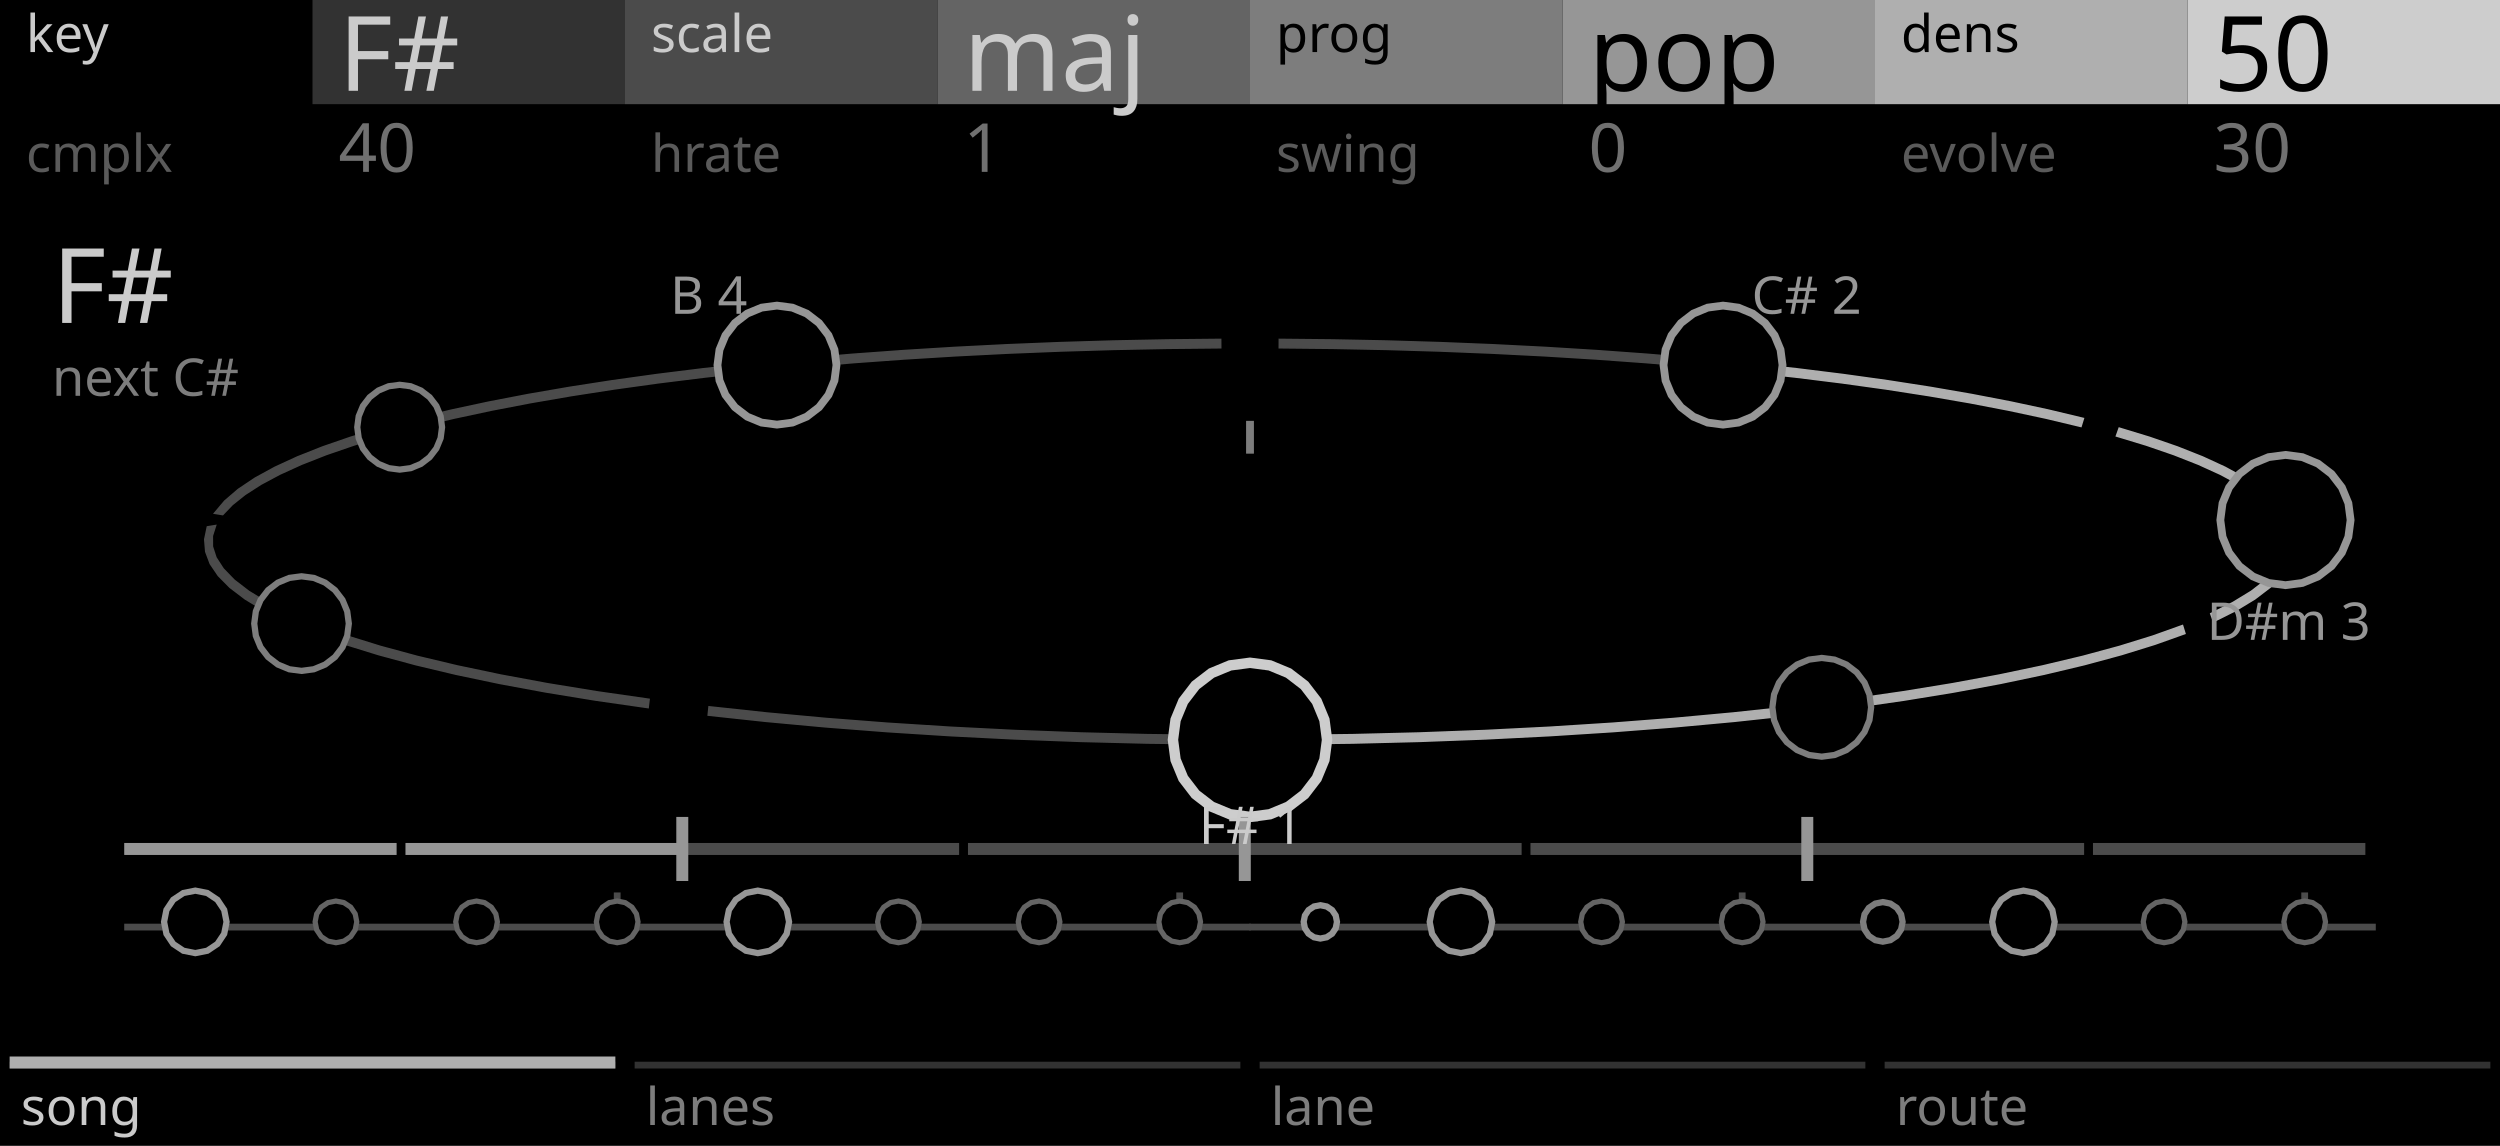
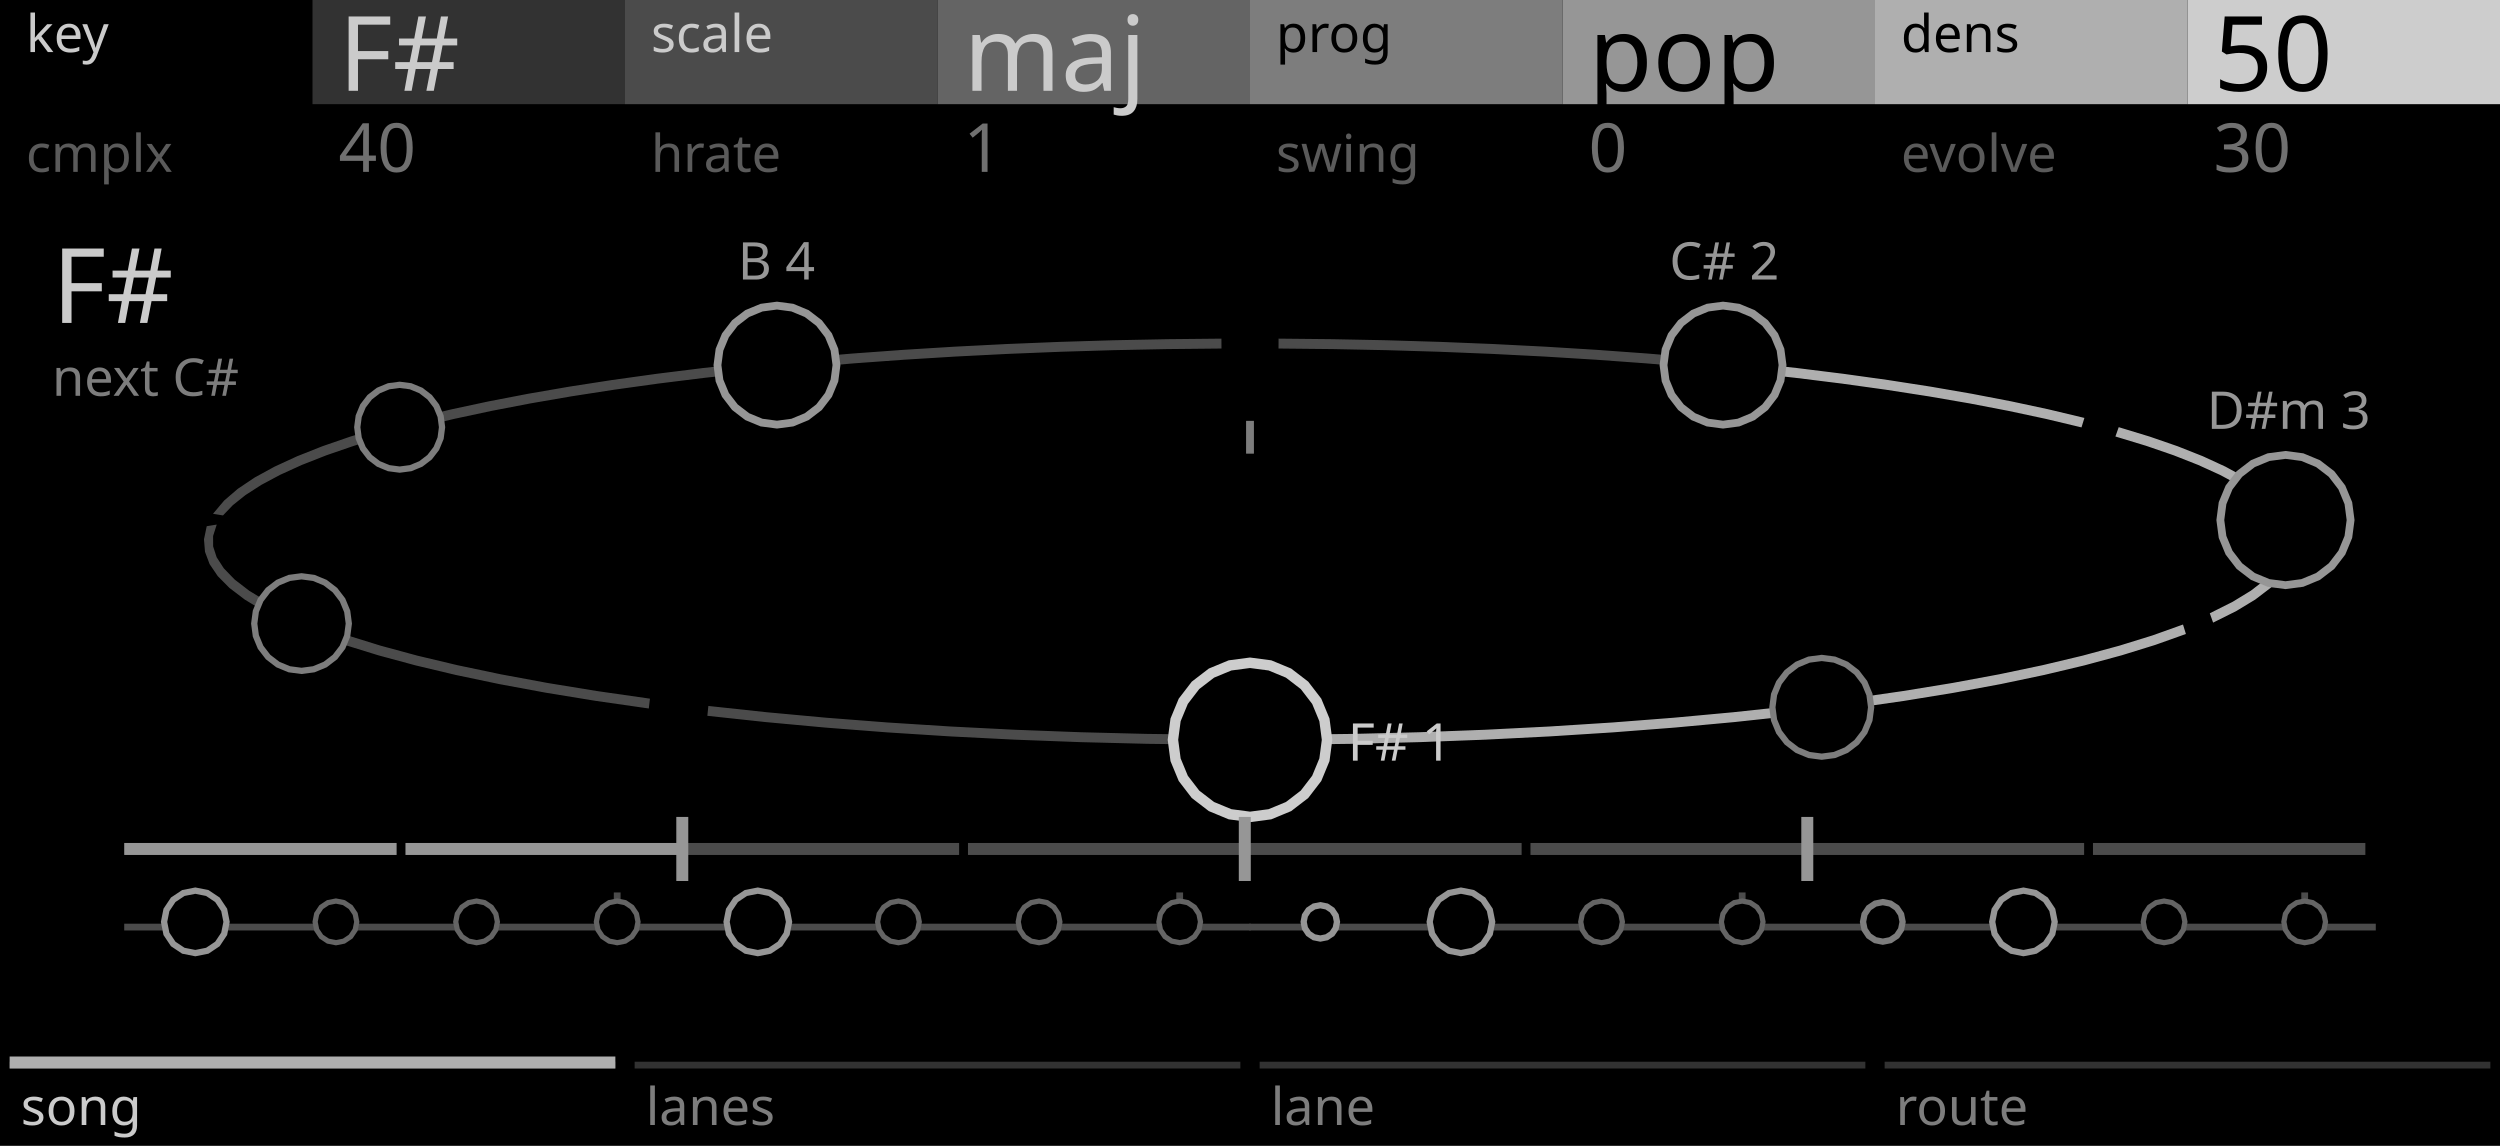
<svg xmlns="http://www.w3.org/2000/svg" width="480" height="220" viewBox="0 0 480 220">
  <g id="preview_canvas">
    <rect x="0" y="0" width="480" height="220" fill="#000000" stroke="none" />
  </g>
  <g id="preview_header">
    <rect x="0" y="0" width="60" height="20" fill="#000000" stroke="none" />
    <rect x="60" y="0" width="60" height="20" fill="#323232" stroke="none" />
    <rect x="120" y="0" width="60" height="20" fill="#4B4B4B" stroke="none" />
    <rect x="180" y="0" width="60" height="20" fill="#646464" stroke="none" />
    <rect x="240" y="0" width="60" height="20" fill="#7D7D7D" stroke="none" />
    <rect x="300" y="0" width="60" height="20" fill="#969696" stroke="none" />
    <rect x="360" y="0" width="60" height="20" fill="#AFAFAF" stroke="none" />
    <rect x="420" y="0" width="60" height="20" fill="#CDCDCD" stroke="none" />
    <text transform="matrix(1 0 0 1 5 10)" fill="#CBCBCB" stroke="none" font-family="UniversNextPro-Light" font-size="10px">key</text>
    <text transform="matrix(1 0 0 1 65 17.44)" fill="#CBCBCB" stroke="none" font-family="UniversNextPro-Light" font-size="20px">F#</text>
    <text transform="matrix(1 0 0 1 5 33)" fill="#5A5A5A" stroke="none" font-family="UniversNextPro-Light" font-size="10px">cmplx</text>
    <text transform="matrix(1 0 0 1 65 33)" fill="#707070" stroke="none" font-family="UniversNextPro-Light" font-size="13px">40</text>
    <text transform="matrix(1 0 0 1 125 10)" fill="#CBCBCB" stroke="none" font-family="UniversNextPro-Light" font-size="10px">scale</text>
    <text transform="matrix(1 0 0 1 185 17.44)" fill="#CBCBCB" stroke="none" font-family="UniversNextPro-Light" font-size="20px">maj</text>
    <text transform="matrix(1 0 0 1 125 33)" fill="#5A5A5A" stroke="none" font-family="UniversNextPro-Light" font-size="10px">hrate</text>
    <text transform="matrix(1 0 0 1 185 33)" fill="#707070" stroke="none" font-family="UniversNextPro-Light" font-size="13px">1</text>
    <text transform="matrix(1 0 0 1 245 10)" fill="#000000" stroke="none" font-family="UniversNextPro-Light" font-size="10px">prog</text>
    <text transform="matrix(1 0 0 1 305 17.44)" fill="#000000" stroke="none" font-family="UniversNextPro-Light" font-size="20px">pop</text>
    <text transform="matrix(1 0 0 1 245 33)" fill="#5A5A5A" stroke="none" font-family="UniversNextPro-Light" font-size="10px">swing</text>
    <text transform="matrix(1 0 0 1 305 33)" fill="#707070" stroke="none" font-family="UniversNextPro-Light" font-size="13px">0</text>
    <text transform="matrix(1 0 0 1 365 10)" fill="#000000" stroke="none" font-family="UniversNextPro-Light" font-size="10px">dens</text>
    <text transform="matrix(1 0 0 1 425 17.44)" fill="#000000" stroke="none" font-family="UniversNextPro-Light" font-size="20px">50</text>
    <text transform="matrix(1 0 0 1 365 33)" fill="#5A5A5A" stroke="none" font-family="UniversNextPro-Light" font-size="10px">evolve</text>
    <text transform="matrix(1 0 0 1 425 33)" fill="#707070" stroke="none" font-family="UniversNextPro-Light" font-size="13px">30</text>
  </g>
  <path id="cond_palette_0" d="M 700 300 L 704 300 L 704 304 Z" fill="#000000" stroke="#000000" stroke-width="0.2" />
  <path id="cond_palette_1" d="M 708 300 L 712 300 L 712 304 Z" fill="#323232" stroke="#323232" stroke-width="0.3" />
  <path id="cond_palette_2" d="M 716 300 L 720 300 L 720 304 Z" fill="#4B4B4B" stroke="#4B4B4B" stroke-width="0.3" />
  <path id="cond_palette_3" d="M 724 300 L 728 300 L 728 304 Z" fill="#646464" stroke="#646464" stroke-width="0.3" />
  <path id="cond_palette_4" d="M 732 300 L 736 300 L 736 304 Z" fill="#7D7D7D" stroke="#7D7D7D" stroke-width="0.3" />
  <path id="cond_palette_5" d="M 740 300 L 744 300 L 744 304 Z" fill="#969696" stroke="#969696" stroke-width="0.3" />
  <path id="cond_palette_6" d="M 748 300 L 752 300 L 752 304 Z" fill="#AFAFAF" stroke="#AFAFAF" stroke-width="0.3" />
  <path id="cond_palette_7" d="M 756 300 L 760 300 L 760 304 Z" fill="#CDCDCD" stroke="#CDCDCD" stroke-width="0.3" />
  <path id="cond_palette_8" d="M 764 300 L 768 300 L 768 304 Z" fill="#000000" stroke="#4B4B4B" stroke-width="1" />
  <path id="cond_palette_9" d="M 772 300 L 776 300 L 776 304 Z" fill="#000000" stroke="#646464" stroke-width="1" />
  <path id="cond_palette_10" d="M 780 300 L 784 300 L 784 304 Z" fill="#000000" stroke="#7D7D7D" stroke-width="1.2" />
  <path id="cond_palette_11" d="M 788 300 L 792 300 L 792 304 Z" fill="#000000" stroke="#969696" stroke-width="1.2" />
  <path id="cond_palette_12" d="M 796 300 L 800 300 L 800 304 Z" fill="#000000" stroke="#AFAFAF" stroke-width="1.2" />
  <path id="cond_palette_13" d="M 804 300 L 808 300 L 808 304 Z" fill="#000000" stroke="#969696" stroke-width="1.5" />
  <path id="cond_palette_14" d="M 812 300 L 816 300 L 816 304 Z" fill="#000000" stroke="#CDCDCD" stroke-width="2" />
  <path id="cond_palette_15" d="M 820 300 L 824 300 L 824 304 Z" fill="#000000" stroke="#CDCDCD" stroke-width="1.2" />
  <path d="M 2 204 L 118 204 L 118 205 L 2 205 Z" fill="#323232" stroke="#323232" stroke-width="0.3" />
  <path d="M 122 204 L 238 204 L 238 205 L 122 205 Z" fill="#323232" stroke="#323232" stroke-width="0.3" />
  <path d="M 242 204 L 358 204 L 358 205 L 242 205 Z" fill="#323232" stroke="#323232" stroke-width="0.3" />
  <path d="M 362 204 L 478 204 L 478 205 L 362 205 Z" fill="#323232" stroke="#323232" stroke-width="0.3" />
  <path id="cond_node_8" transform="matrix(1 0 0 1 245.635 65.168)" d="M 0 0 L 10.319 0.106 L 20.6 0.313 L 30.82 0.622 L 40.955 1.031 L 50.98 1.54 L 60.87 2.148 L 70.602 2.855 L 80.151 3.659 L 79.989 5.251 L 70.462 4.449 L 60.75 3.744 L 50.879 3.137 L 40.873 2.629 L 30.757 2.221 L 20.555 1.913 L 10.292 1.706 L -0.01 1.6 Z" fill="#4B4B4B" stroke="#4B4B4B" stroke-width="0.3" />
  <path id="cond_node_9" transform="matrix(1 0 0 1 335.967 69.815)" d="M 0 0 L 9.087 1.004 L 17.915 2.102 L 26.458 3.29 L 34.693 4.569 L 42.593 5.935 L 50.136 7.387 L 57.295 8.921 L 64.047 10.536 L 63.578 12.066 L 56.877 10.466 L 49.763 8.943 L 42.26 7.5 L 34.394 6.141 L 26.191 4.868 L 17.676 3.684 L 8.875 2.59 L -0.187 1.589 Z" fill="#AFAFAF" stroke="#AFAFAF" stroke-width="0.3" />
  <path id="cond_node_10" transform="matrix(1 0 0 1 406.887 82.201)" d="M 0 0 L 5.824 1.774 L 11.169 3.622 L 16.013 5.541 L 20.336 7.533 L 24.117 9.6 L 27.335 11.751 L 29.956 13.998 L 31.934 16.341 L 30.355 16.602 L 28.508 14.678 L 26.071 12.733 L 23.036 10.779 L 19.41 8.838 L 15.216 6.929 L 10.476 5.064 L 5.218 3.255 L -0.534 1.508 Z" fill="#AFAFAF" stroke="#AFAFAF" stroke-width="0.3" />
  <path id="cond_node_11" transform="matrix(1 0 0 1 440.183 101.164)" d="M 0 0 L 0.502 2.399 L 0.31 4.756 L -0.56 7.07 L -2.106 9.35 L -4.335 11.601 L -7.254 13.824 L -10.869 16.015 L -15.181 18.169 L -15.715 16.661 L -11.475 14.535 L -7.947 12.382 L -5.132 10.214 L -3.031 8.045 L -1.641 5.891 L -0.953 3.774 L -0.946 1.719 L -1.579 -0.261 Z" fill="#AFAFAF" stroke="#AFAFAF" stroke-width="0.3" />
  <path id="cond_node_12" transform="matrix(1 0 0 1 419.507 121.632)" d="M 0 0 L -5.756 2.052 L -12.189 4.043 L -19.286 5.965 L -27.027 7.807 L -35.391 9.563 L -44.352 11.224 L -53.881 12.781 L -63.943 14.227 L -64.13 12.638 L -54.093 11.195 L -44.591 9.642 L -35.658 7.986 L -27.326 6.236 L -19.619 4.4 L -12.562 2.487 L -6.174 0.508 L -0.469 -1.53 Z" fill="#AFAFAF" stroke="#AFAFAF" stroke-width="0.3" />
  <path id="cond_node_13" transform="matrix(1 0 0 1 344.023 137.301)" d="M 0 0 L -11.053 1.189 L -22.514 2.246 L -34.335 3.163 L -46.465 3.937 L -58.853 4.563 L -71.444 5.038 L -84.181 5.358 L -97.009 5.522 L -97.018 3.922 L -84.209 3.758 L -71.489 3.439 L -58.916 2.965 L -46.546 2.34 L -34.435 1.567 L -22.634 0.65 L -11.194 -0.405 L -0.162 -1.592 Z" fill="#AFAFAF" stroke="#AFAFAF" stroke-width="0.3" />
  <path id="cond_node_14" transform="matrix(1 0 0 1 232.986 142.823)" d="M 0 0 L -12.827 -0.164 L -25.565 -0.484 L -38.156 -0.959 L -50.544 -1.585 L -62.674 -2.359 L -74.495 -3.277 L -85.955 -4.333 L -97.009 -5.522 L -96.847 -7.114 L -85.815 -5.927 L -74.375 -4.872 L -62.574 -3.956 L -50.462 -3.183 L -38.093 -2.558 L -25.52 -2.084 L -12.8 -1.764 L 0.01 -1.6 Z" fill="#4B4B4B" stroke="#4B4B4B" stroke-width="0.3" />
  <path id="cond_node_15" transform="matrix(1 0 0 1 124.436 135.86)" d="M 0 0 L -10.062 -1.446 L -19.591 -3.003 L -28.552 -4.664 L -36.916 -6.42 L -44.657 -8.263 L -51.754 -10.184 L -58.187 -12.175 L -63.943 -14.227 L -63.474 -15.757 L -57.769 -13.719 L -51.381 -11.74 L -44.324 -9.827 L -36.617 -7.992 L -28.285 -6.241 L -19.352 -4.585 L -9.85 -3.032 L 0.187 -1.589 Z" fill="#4B4B4B" stroke="#4B4B4B" stroke-width="0.3" />
  <path id="cond_node_16" transform="matrix(1 0 0 1 54.998 119.334)" d="M 0 0 L -4.311 -2.154 L -7.926 -4.345 L -10.846 -6.568 L -13.075 -8.819 L -14.621 -11.099 L -15.49 -13.413 L -15.682 -15.77 L -15.181 -18.169 L -13.602 -18.43 L -14.234 -16.45 L -14.227 -14.395 L -13.539 -12.278 L -12.149 -10.125 L -10.049 -7.956 L -7.234 -5.788 L -3.705 -3.635 L 0.534 -1.508 Z" fill="#4B4B4B" stroke="#4B4B4B" stroke-width="0.3" />
  <path id="cond_node_17" transform="matrix(1 0 0 1 41.179 98.542)" d="M 0 0 L 1.978 -2.343 L 4.599 -4.589 L 7.816 -6.741 L 11.598 -8.808 L 15.921 -10.799 L 20.765 -12.719 L 26.11 -14.566 L 31.934 -16.341 L 32.468 -14.832 L 26.716 -13.085 L 21.457 -11.276 L 16.718 -9.412 L 12.523 -7.503 L 8.898 -5.562 L 5.862 -3.607 L 3.426 -1.662 L 1.579 0.261 Z" fill="#4B4B4B" stroke="#4B4B4B" stroke-width="0.3" />
  <path id="cond_node_18" transform="matrix(1 0 0 1 79.986 80.351)" d="M 0 0 L 6.752 -1.615 L 13.911 -3.149 L 21.454 -4.601 L 29.354 -5.967 L 37.589 -7.245 L 46.133 -8.434 L 54.96 -9.532 L 64.047 -10.536 L 64.234 -8.947 L 55.172 -7.946 L 46.371 -6.852 L 37.856 -5.668 L 29.653 -4.395 L 21.787 -3.036 L 14.284 -1.593 L 7.17 -0.07 L 0.469 1.53 Z" fill="#4B4B4B" stroke="#4B4B4B" stroke-width="0.3" />
  <path id="cond_node_19" transform="matrix(1 0 0 1 154.213 68.828)" d="M 0 0 L 9.549 -0.804 L 19.281 -1.511 L 29.172 -2.12 L 39.197 -2.629 L 49.331 -3.038 L 59.551 -3.346 L 69.833 -3.553 L 80.151 -3.659 L 80.161 -2.059 L 69.86 -1.954 L 59.596 -1.747 L 49.394 -1.439 L 39.278 -1.031 L 29.272 -0.523 L 19.401 0.084 L 9.69 0.789 L 0.162 1.592 Z" fill="#4B4B4B" stroke="#4B4B4B" stroke-width="0.3" />
  <path id="cond_node_24" transform="matrix(1 0 0 1 24 160)" d="M 0 2 L 52 2 L 52 4 L 0 4 Z" fill="#969696" stroke="#969696" stroke-width="0.3" />
  <path id="cond_node_25" transform="matrix(1 0 0 1 78 160)" d="M 0 2 L 52 2 L 52 4 L 0 4 Z" fill="#969696" stroke="#969696" stroke-width="0.3" />
  <path id="cond_node_26" transform="matrix(1 0 0 1 132 160)" d="M 0 2 L 52 2 L 52 4 L 0 4 Z" fill="#4B4B4B" stroke="#4B4B4B" stroke-width="0.3" />
  <path id="cond_node_27" transform="matrix(1 0 0 1 186 160)" d="M 0 2 L 52 2 L 52 4 L 0 4 Z" fill="#4B4B4B" stroke="#4B4B4B" stroke-width="0.3" />
  <path id="cond_node_28" transform="matrix(1 0 0 1 240 160)" d="M 0 2 L 52 2 L 52 4 L 0 4 Z" fill="#4B4B4B" stroke="#4B4B4B" stroke-width="0.3" />
  <path id="cond_node_29" transform="matrix(1 0 0 1 294 160)" d="M 0 2 L 52 2 L 52 4 L 0 4 Z" fill="#4B4B4B" stroke="#4B4B4B" stroke-width="0.3" />
  <path id="cond_node_30" transform="matrix(1 0 0 1 348 160)" d="M 0 2 L 52 2 L 52 4 L 0 4 Z" fill="#4B4B4B" stroke="#4B4B4B" stroke-width="0.3" />
  <path id="cond_node_31" transform="matrix(1 0 0 1 402 160)" d="M 0 2 L 52 2 L 52 4 L 0 4 Z" fill="#4B4B4B" stroke="#4B4B4B" stroke-width="0.3" />
  <path id="cond_node_64" transform="matrix(1 0 0 1 24 177.5)" d="M 0 0 L 13 0 L 13 -3 L 14 -3 L 14 0 L 40 0 L 40 -3 L 41 -3 L 41 0 L 67 0 L 67 -3 L 68 -3 L 68 0 L 94 0 L 94 -6 L 95 -6 L 95 0 L 121 0 L 121 -3 L 122 -3 L 122 0 L 148 0 L 148 -3 L 149 -3 L 149 0 L 175 0 L 175 -3 L 176 -3 L 176 0 L 202 0 L 202 -6 L 203 -6 L 203 0 L 216 0 L 216 1 L 0 1 Z" fill="#4B4B4B" stroke="#4B4B4B" stroke-width="0.3" />
  <path id="cond_node_65" transform="matrix(1 0 0 1 240 177.5)" d="M 0 0 L 13 0 L 13 -3 L 14 -3 L 14 0 L 40 0 L 40 -3 L 41 -3 L 41 0 L 67 0 L 67 -3 L 68 -3 L 68 0 L 94 0 L 94 -6 L 95 -6 L 95 0 L 121 0 L 121 -3 L 122 -3 L 122 0 L 148 0 L 148 -3 L 149 -3 L 149 0 L 175 0 L 175 -3 L 176 -3 L 176 0 L 202 0 L 202 -6 L 203 -6 L 203 0 L 216 0 L 216 1 L 0 1 Z" fill="#4B4B4B" stroke="#4B4B4B" stroke-width="0.3" />
  <path id="cond_node_82" transform="matrix(1 0 0 1 240 142.047)" d="M 0 -14.795 L 3.829 -14.291 L 7.398 -12.813 L 10.462 -10.462 L 12.813 -7.398 L 14.291 -3.829 L 14.795 0 L 14.291 3.829 L 12.813 7.398 L 10.462 10.462 L 7.398 12.813 L 3.829 14.291 L 0 14.795 L -3.829 14.291 L -7.398 12.813 L -10.462 10.462 L -12.813 7.398 L -14.291 3.829 L -14.795 0 L -14.291 -3.829 L -12.813 -7.398 L -10.462 -10.462 L -7.398 -12.813 L -3.829 -14.291 Z" fill="#000000" stroke="#CDCDCD" stroke-width="2" />
  <path id="cond_node_83" transform="matrix(1 0 0 1 57.893 119.73)" d="M 0 -9.08 L 2.35 -8.77 L 4.54 -7.863 L 6.42 -6.42 L 7.863 -4.54 L 8.77 -2.35 L 9.08 0 L 8.77 2.35 L 7.863 4.54 L 6.42 6.42 L 4.54 7.863 L 2.35 8.77 L 0 9.08 L -2.35 8.77 L -4.54 7.863 L -6.42 6.42 L -7.863 4.54 L -8.77 2.35 L -9.08 0 L -8.77 -2.35 L -7.863 -4.54 L -6.42 -6.42 L -4.54 -7.863 L -2.35 -8.77 Z" fill="#000000" stroke="#7D7D7D" stroke-width="1.2" />
  <path id="cond_node_84" transform="matrix(1 0 0 1 76.734 82.024)" d="M 0 -8.14 L 2.107 -7.863 L 4.07 -7.05 L 5.756 -5.756 L 7.05 -4.07 L 7.863 -2.107 L 8.14 0 L 7.863 2.107 L 7.05 4.07 L 5.756 5.756 L 4.07 7.05 L 2.107 7.863 L 0 8.14 L -2.107 7.863 L -4.07 7.05 L -5.756 5.756 L -7.05 4.07 L -7.863 2.107 L -8.14 0 L -7.863 -2.107 L -7.05 -4.07 L -5.756 -5.756 L -4.07 -7.05 L -2.107 -7.863 Z" fill="#000000" stroke="#7D7D7D" stroke-width="1.2" />
  <path id="cond_node_85" transform="matrix(1 0 0 1 149.178 70.102)" d="M 0 -11.425 L 2.957 -11.036 L 5.713 -9.895 L 8.079 -8.079 L 9.895 -5.713 L 11.036 -2.957 L 11.425 0 L 11.036 2.957 L 9.895 5.713 L 8.079 8.079 L 5.713 9.895 L 2.957 11.036 L 0 11.425 L -2.957 11.036 L -5.713 9.895 L -8.079 8.079 L -9.895 5.713 L -11.036 2.957 L -11.425 0 L -11.036 -2.957 L -9.895 -5.713 L -8.079 -8.079 L -5.713 -9.895 L -2.957 -11.036 Z" fill="#000000" stroke="#969696" stroke-width="1.5" />
  <path id="cond_node_86" transform="matrix(1 0 0 1 330.822 70.102)" d="M 0 -11.425 L 2.957 -11.036 L 5.713 -9.895 L 8.079 -8.079 L 9.895 -5.713 L 11.036 -2.957 L 11.425 0 L 11.036 2.957 L 9.895 5.713 L 8.079 8.079 L 5.713 9.895 L 2.957 11.036 L 0 11.425 L -2.957 11.036 L -5.713 9.895 L -8.079 8.079 L -9.895 5.713 L -11.036 2.957 L -11.425 0 L -11.036 -2.957 L -9.895 -5.713 L -8.079 -8.079 L -5.713 -9.895 L -2.957 -11.036 Z" fill="#000000" stroke="#969696" stroke-width="1.5" />
  <path id="cond_node_87" transform="matrix(1 0 0 1 438.808 99.849)" d="M 0 -12.505 L 3.237 -12.079 L 6.253 -10.83 L 8.842 -8.842 L 10.83 -6.253 L 12.079 -3.237 L 12.505 0 L 12.079 3.237 L 10.83 6.253 L 8.842 8.842 L 6.253 10.83 L 3.237 12.079 L 0 12.505 L -3.237 12.079 L -6.253 10.83 L -8.842 8.842 L -10.83 6.253 L -12.079 3.237 L -12.505 0 L -12.079 -3.237 L -10.83 -6.253 L -8.842 -8.842 L -6.253 -10.83 L -3.237 -12.079 Z" fill="#000000" stroke="#969696" stroke-width="1.5" />
  <path id="cond_node_88" transform="matrix(1 0 0 1 349.777 135.803)" d="M 0 -9.48 L 2.454 -9.157 L 4.74 -8.21 L 6.704 -6.704 L 8.21 -4.74 L 9.157 -2.454 L 9.48 0 L 9.157 2.454 L 8.21 4.74 L 6.704 6.704 L 4.74 8.21 L 2.454 9.157 L 0 9.48 L -2.454 9.157 L -4.74 8.21 L -6.704 6.704 L -8.21 4.74 L -9.157 2.454 L -9.48 0 L -9.157 -2.454 L -8.21 -4.74 L -6.704 -6.704 L -4.74 -8.21 L -2.454 -9.157 Z" fill="#000000" stroke="#7D7D7D" stroke-width="1.2" />
  <path id="cond_node_89" transform="matrix(1 0 0 1 37.5 177)" d="M 0 -6 L 2.296 -5.543 L 4.243 -4.243 L 5.543 -2.296 L 6 0 L 5.543 2.296 L 4.243 4.243 L 2.296 5.543 L 0 6 L -2.296 5.543 L -4.243 4.243 L -5.543 2.296 L -6 0 L -5.543 -2.296 L -4.243 -4.243 L -2.296 -5.543 Z" fill="#000000" stroke="#969696" stroke-width="1.2" />
  <path id="cond_node_90" transform="matrix(1 0 0 1 64.5 177)" d="M 0 -4 L 1.531 -3.696 L 2.828 -2.828 L 3.696 -1.531 L 4 0 L 3.696 1.531 L 2.828 2.828 L 1.531 3.696 L 0 4 L -1.531 3.696 L -2.828 2.828 L -3.696 1.531 L -4 0 L -3.696 -1.531 L -2.828 -2.828 L -1.531 -3.696 Z" fill="#000000" stroke="#646464" stroke-width="1" />
  <path id="cond_node_91" transform="matrix(1 0 0 1 91.5 177)" d="M 0 -4 L 1.531 -3.696 L 2.828 -2.828 L 3.696 -1.531 L 4 0 L 3.696 1.531 L 2.828 2.828 L 1.531 3.696 L 0 4 L -1.531 3.696 L -2.828 2.828 L -3.696 1.531 L -4 0 L -3.696 -1.531 L -2.828 -2.828 L -1.531 -3.696 Z" fill="#000000" stroke="#646464" stroke-width="1" />
  <path id="cond_node_92" transform="matrix(1 0 0 1 118.5 177)" d="M 0 -4 L 1.531 -3.696 L 2.828 -2.828 L 3.696 -1.531 L 4 0 L 3.696 1.531 L 2.828 2.828 L 1.531 3.696 L 0 4 L -1.531 3.696 L -2.828 2.828 L -3.696 1.531 L -4 0 L -3.696 -1.531 L -2.828 -2.828 L -1.531 -3.696 Z" fill="#000000" stroke="#646464" stroke-width="1" />
  <path id="cond_node_93" transform="matrix(1 0 0 1 145.5 177)" d="M 0 -6 L 2.296 -5.543 L 4.243 -4.243 L 5.543 -2.296 L 6 0 L 5.543 2.296 L 4.243 4.243 L 2.296 5.543 L 0 6 L -2.296 5.543 L -4.243 4.243 L -5.543 2.296 L -6 0 L -5.543 -2.296 L -4.243 -4.243 L -2.296 -5.543 Z" fill="#000000" stroke="#969696" stroke-width="1.2" />
  <path id="cond_node_94" transform="matrix(1 0 0 1 172.5 177)" d="M 0 -4 L 1.531 -3.696 L 2.828 -2.828 L 3.696 -1.531 L 4 0 L 3.696 1.531 L 2.828 2.828 L 1.531 3.696 L 0 4 L -1.531 3.696 L -2.828 2.828 L -3.696 1.531 L -4 0 L -3.696 -1.531 L -2.828 -2.828 L -1.531 -3.696 Z" fill="#000000" stroke="#646464" stroke-width="1" />
  <path id="cond_node_95" transform="matrix(1 0 0 1 199.5 177)" d="M 0 -4 L 1.531 -3.696 L 2.828 -2.828 L 3.696 -1.531 L 4 0 L 3.696 1.531 L 2.828 2.828 L 1.531 3.696 L 0 4 L -1.531 3.696 L -2.828 2.828 L -3.696 1.531 L -4 0 L -3.696 -1.531 L -2.828 -2.828 L -1.531 -3.696 Z" fill="#000000" stroke="#646464" stroke-width="1" />
  <path id="cond_node_96" transform="matrix(1 0 0 1 226.5 177)" d="M 0 -4 L 1.531 -3.696 L 2.828 -2.828 L 3.696 -1.531 L 4 0 L 3.696 1.531 L 2.828 2.828 L 1.531 3.696 L 0 4 L -1.531 3.696 L -2.828 2.828 L -3.696 1.531 L -4 0 L -3.696 -1.531 L -2.828 -2.828 L -1.531 -3.696 Z" fill="#000000" stroke="#646464" stroke-width="1" />
  <path id="cond_node_97" transform="matrix(1 0 0 1 253.5 177)" d="M 0 -3.2 L 1.225 -2.956 L 2.263 -2.263 L 2.956 -1.225 L 3.2 0 L 2.956 1.225 L 2.263 2.263 L 1.225 2.956 L 0 3.2 L -1.225 2.956 L -2.263 2.263 L -2.956 1.225 L -3.2 0 L -2.956 -1.225 L -2.263 -2.263 L -1.225 -2.956 Z" fill="#000000" stroke="#969696" stroke-width="1.2" />
  <path id="cond_node_98" transform="matrix(1 0 0 1 280.5 177)" d="M 0 -6 L 2.296 -5.543 L 4.243 -4.243 L 5.543 -2.296 L 6 0 L 5.543 2.296 L 4.243 4.243 L 2.296 5.543 L 0 6 L -2.296 5.543 L -4.243 4.243 L -5.543 2.296 L -6 0 L -5.543 -2.296 L -4.243 -4.243 L -2.296 -5.543 Z" fill="#000000" stroke="#969696" stroke-width="1.2" />
  <path id="cond_node_99" transform="matrix(1 0 0 1 307.5 177)" d="M 0 -4 L 1.531 -3.696 L 2.828 -2.828 L 3.696 -1.531 L 4 0 L 3.696 1.531 L 2.828 2.828 L 1.531 3.696 L 0 4 L -1.531 3.696 L -2.828 2.828 L -3.696 1.531 L -4 0 L -3.696 -1.531 L -2.828 -2.828 L -1.531 -3.696 Z" fill="#000000" stroke="#646464" stroke-width="1" />
  <path id="cond_node_100" transform="matrix(1 0 0 1 334.5 177)" d="M 0 -4 L 1.531 -3.696 L 2.828 -2.828 L 3.696 -1.531 L 4 0 L 3.696 1.531 L 2.828 2.828 L 1.531 3.696 L 0 4 L -1.531 3.696 L -2.828 2.828 L -3.696 1.531 L -4 0 L -3.696 -1.531 L -2.828 -2.828 L -1.531 -3.696 Z" fill="#000000" stroke="#646464" stroke-width="1" />
  <path id="cond_node_101" transform="matrix(1 0 0 1 361.5 177)" d="M 0 -3.8 L 1.454 -3.511 L 2.687 -2.687 L 3.511 -1.454 L 3.8 0 L 3.511 1.454 L 2.687 2.687 L 1.454 3.511 L 0 3.8 L -1.454 3.511 L -2.687 2.687 L -3.511 1.454 L -3.8 0 L -3.511 -1.454 L -2.687 -2.687 L -1.454 -3.511 Z" fill="#000000" stroke="#7D7D7D" stroke-width="1.2" />
  <path id="cond_node_102" transform="matrix(1 0 0 1 388.5 177)" d="M 0 -6 L 2.296 -5.543 L 4.243 -4.243 L 5.543 -2.296 L 6 0 L 5.543 2.296 L 4.243 4.243 L 2.296 5.543 L 0 6 L -2.296 5.543 L -4.243 4.243 L -5.543 2.296 L -6 0 L -5.543 -2.296 L -4.243 -4.243 L -2.296 -5.543 Z" fill="#000000" stroke="#969696" stroke-width="1.2" />
  <path id="cond_node_103" transform="matrix(1 0 0 1 415.5 177)" d="M 0 -4 L 1.531 -3.696 L 2.828 -2.828 L 3.696 -1.531 L 4 0 L 3.696 1.531 L 2.828 2.828 L 1.531 3.696 L 0 4 L -1.531 3.696 L -2.828 2.828 L -3.696 1.531 L -4 0 L -3.696 -1.531 L -2.828 -2.828 L -1.531 -3.696 Z" fill="#000000" stroke="#646464" stroke-width="1" />
  <path id="cond_node_104" transform="matrix(1 0 0 1 442.5 177)" d="M 0 -4 L 1.531 -3.696 L 2.828 -2.828 L 3.696 -1.531 L 4 0 L 3.696 1.531 L 2.828 2.828 L 1.531 3.696 L 0 4 L -1.531 3.696 L -2.828 2.828 L -3.696 1.531 L -4 0 L -3.696 -1.531 L -2.828 -2.828 L -1.531 -3.696 Z" fill="#000000" stroke="#646464" stroke-width="1" />
  <path id="cond_node_222" transform="matrix(1 0 0 1 131 157)" d="M -1 0 L 1 0 L 1 12 L -1 12 Z" fill="#969696" stroke="#969696" stroke-width="0.3" />
  <path id="cond_node_223" transform="matrix(1 0 0 1 239 157)" d="M -1 0 L 1 0 L 1 12 L -1 12 Z" fill="#969696" stroke="#969696" stroke-width="0.3" />
  <path id="cond_node_224" transform="matrix(1 0 0 1 347 157)" d="M -1 0 L 1 0 L 1 12 L -1 12 Z" fill="#969696" stroke="#969696" stroke-width="0.3" />
  <path id="cond_node_230" transform="matrix(1 0 0 1 240 65.953)" d="M -0.6 15 L 0.6 15 L 0.6 21 L -0.6 21 Z" fill="#7D7D7D" stroke="#7D7D7D" stroke-width="0.3" />
  <path id="cond_node_243" transform="matrix(1 0 0 1 2 203)" d="M 0 0 L 116 0 L 116 2 L 0 2 Z" fill="#AFAFAF" stroke="#AFAFAF" stroke-width="0.3" />
  <text id="cond_text_16" transform="matrix(1 0 0 1 4 216)" fill="#CBCBCB" stroke="none" font-family="UniversNextPro-Light" font-size="10px">song</text>
  <text id="cond_text_17" transform="matrix(1 0 0 1 124 216)" fill="#7D7D7D" stroke="none" font-family="UniversNextPro-Light" font-size="10px">lanes</text>
  <text id="cond_text_18" transform="matrix(1 0 0 1 244 216)" fill="#7D7D7D" stroke="none" font-family="UniversNextPro-Light" font-size="10px">lane</text>
  <text id="cond_text_19" transform="matrix(1 0 0 1 364 216)" fill="#7D7D7D" stroke="none" font-family="UniversNextPro-Light" font-size="10px">route</text>
-   <text id="cond_text_20" transform="matrix(1 0 0 1 230.2 162.047)" fill="#CBCBCB" stroke="none" font-family="UniversNextPro-Light" font-size="10px">F# 1</text>
-   <text id="cond_text_23" transform="matrix(1 0 0 1 128.678 60.246)" fill="#969696" stroke="none" font-family="UniversNextPro-Light" font-size="10px">B 4</text>
-   <text id="cond_text_24" transform="matrix(1 0 0 1 336.322 60.246)" fill="#969696" stroke="none" font-family="UniversNextPro-Light" font-size="10px">C# 2</text>
-   <text id="cond_text_25" transform="matrix(1 0 0 1 423.708 122.849)" fill="#969696" stroke="none" font-family="UniversNextPro-Light" font-size="10px">D#m 3</text>
+   <text id="cond_text_20" transform="matrix(1 0 0 1 258.795 146.047)" fill="#CBCBCB" stroke="none" font-family="UniversNextPro-Light" font-size="10px">F# 1</text>
+   <text id="cond_text_23" transform="matrix(1 0 0 1 141.678 53.677)" fill="#969696" stroke="none" font-family="UniversNextPro-Light" font-size="10px">B 4</text>
+   <text id="cond_text_24" transform="matrix(1 0 0 1 320.522 53.677)" fill="#969696" stroke="none" font-family="UniversNextPro-Light" font-size="10px">C# 2</text>
+   <text id="cond_text_25" transform="matrix(1 0 0 1 423.708 82.344)" fill="#969696" stroke="none" font-family="UniversNextPro-Light" font-size="10px">D#m 3</text>
  <text id="cond_text_27" transform="matrix(1 0 0 1 10 62)" fill="#CBCBCB" stroke="none" font-family="UniversNextPro-Light" font-size="20px">F#</text>
  <text id="cond_text_28" transform="matrix(1 0 0 1 10 76)" fill="#7D7D7D" stroke="none" font-family="UniversNextPro-Light" font-size="10px">next C#</text>
</svg>
